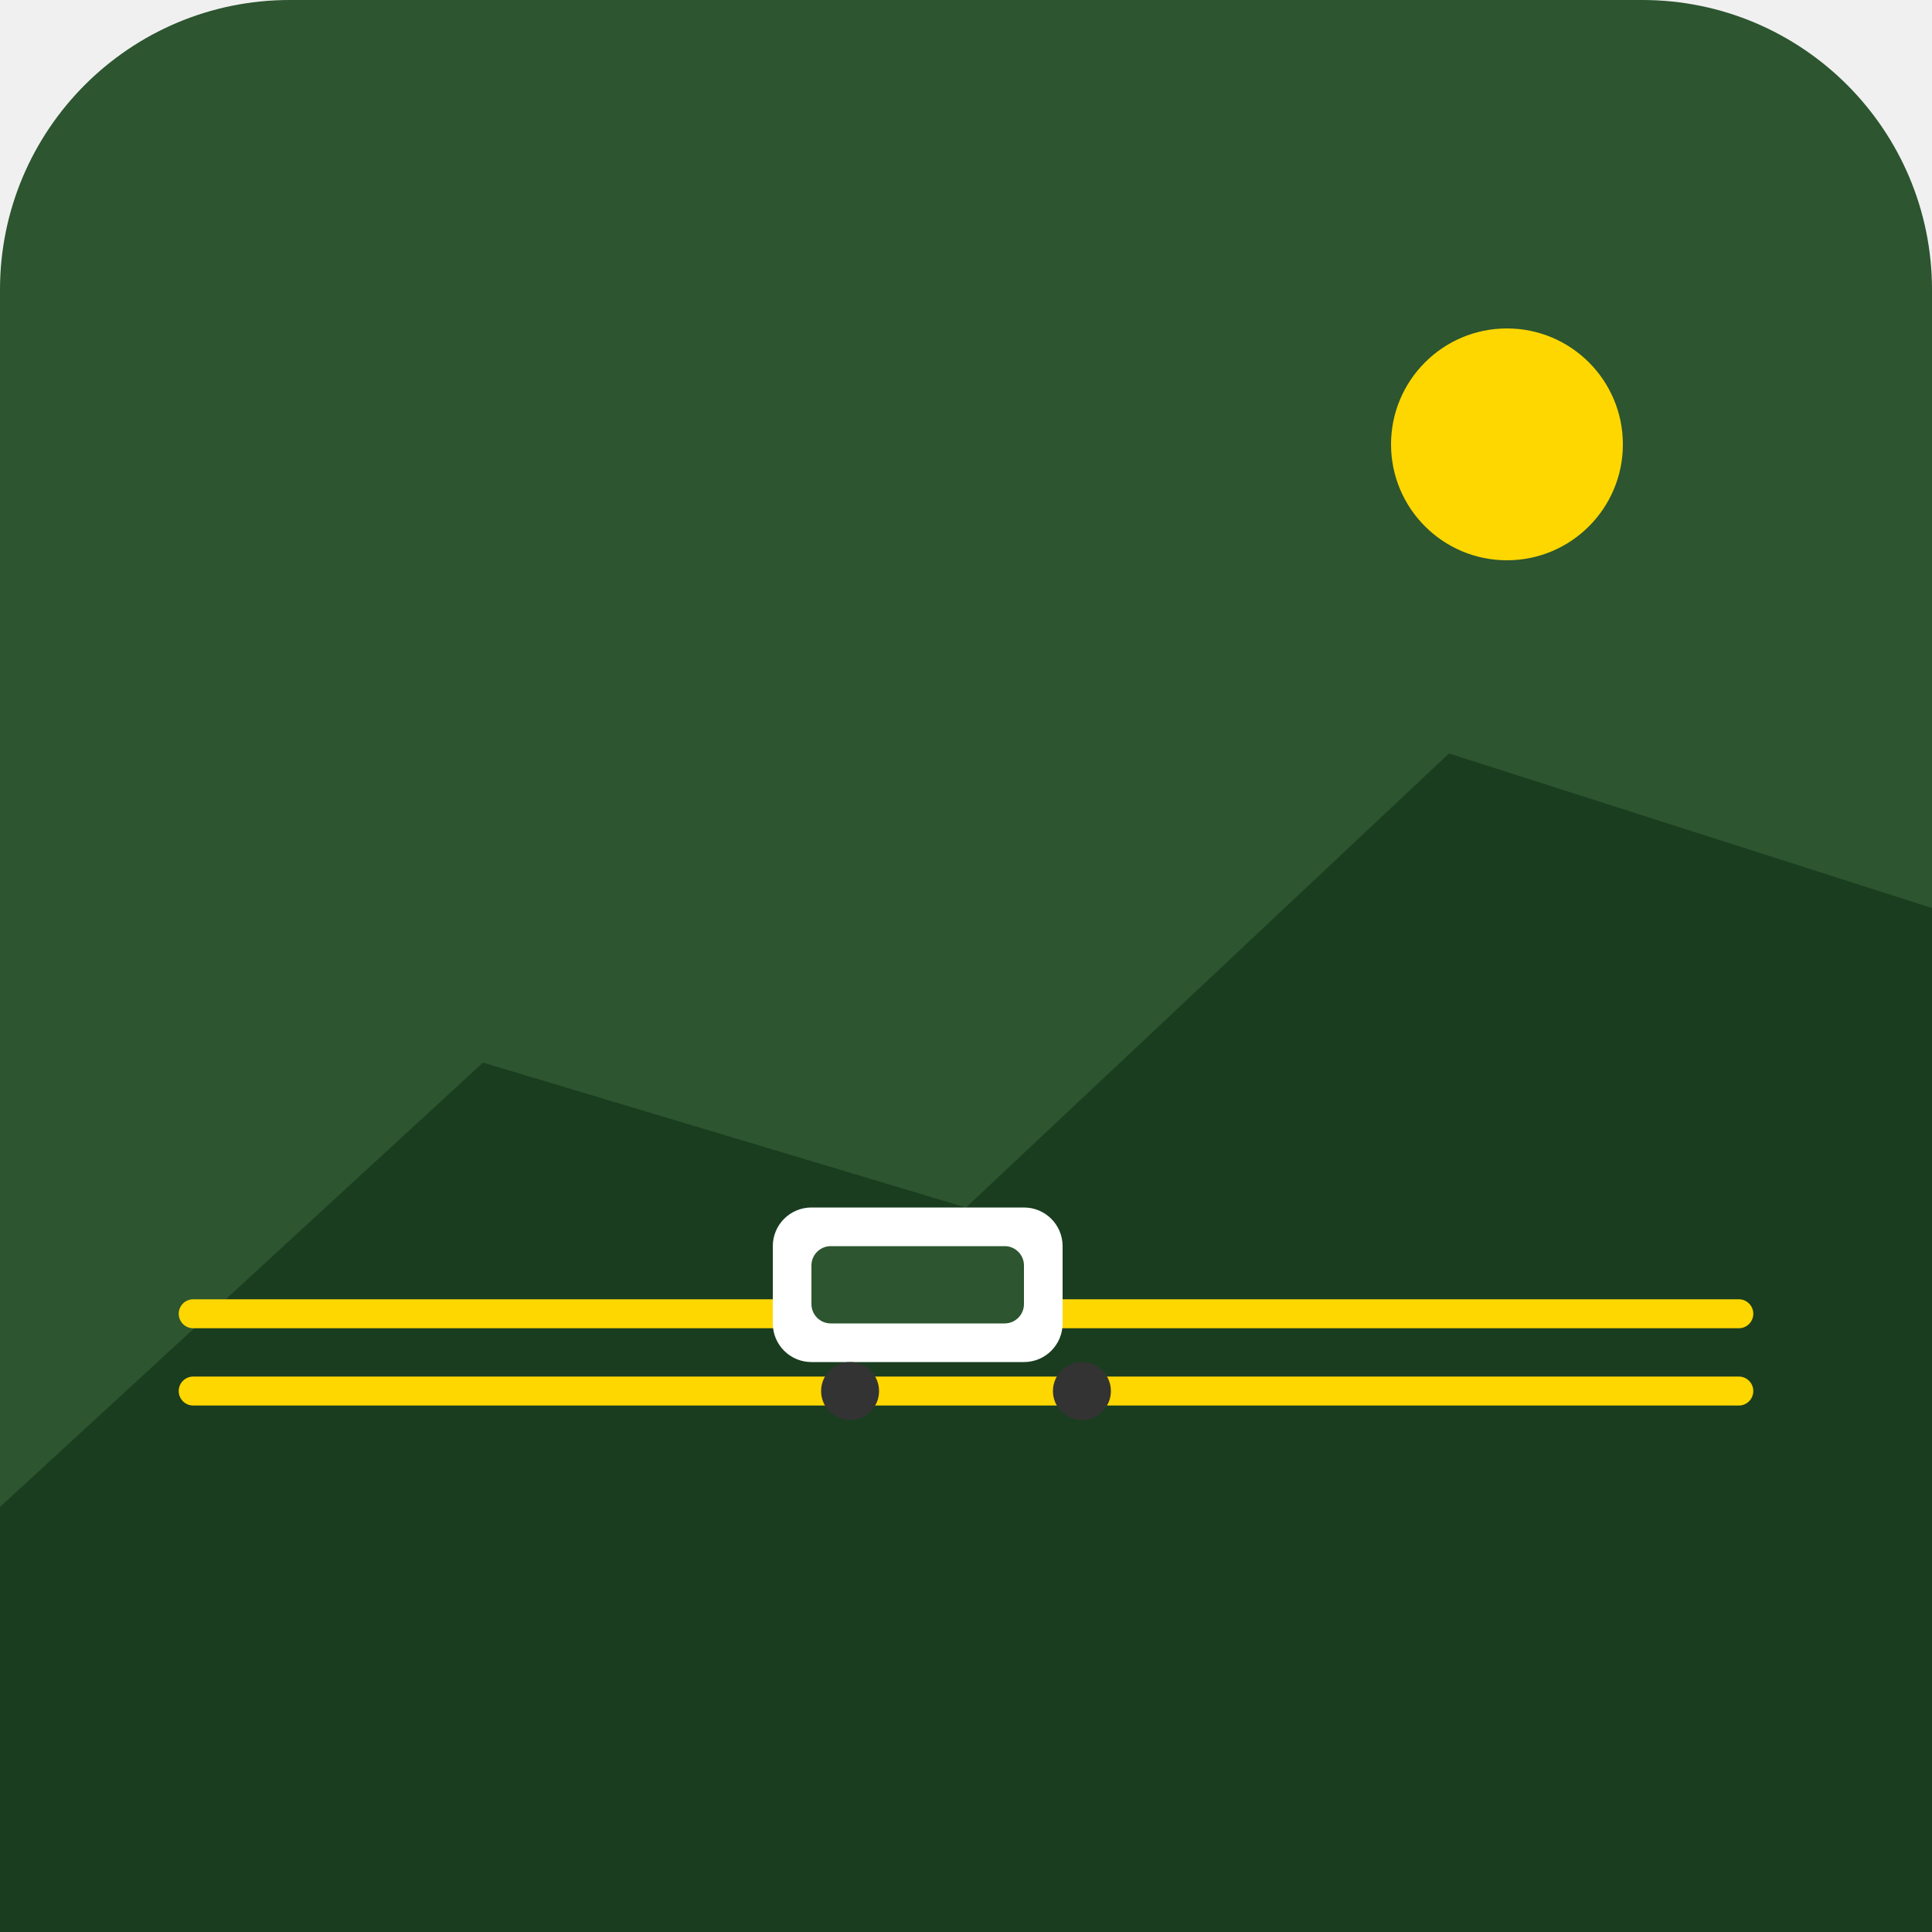
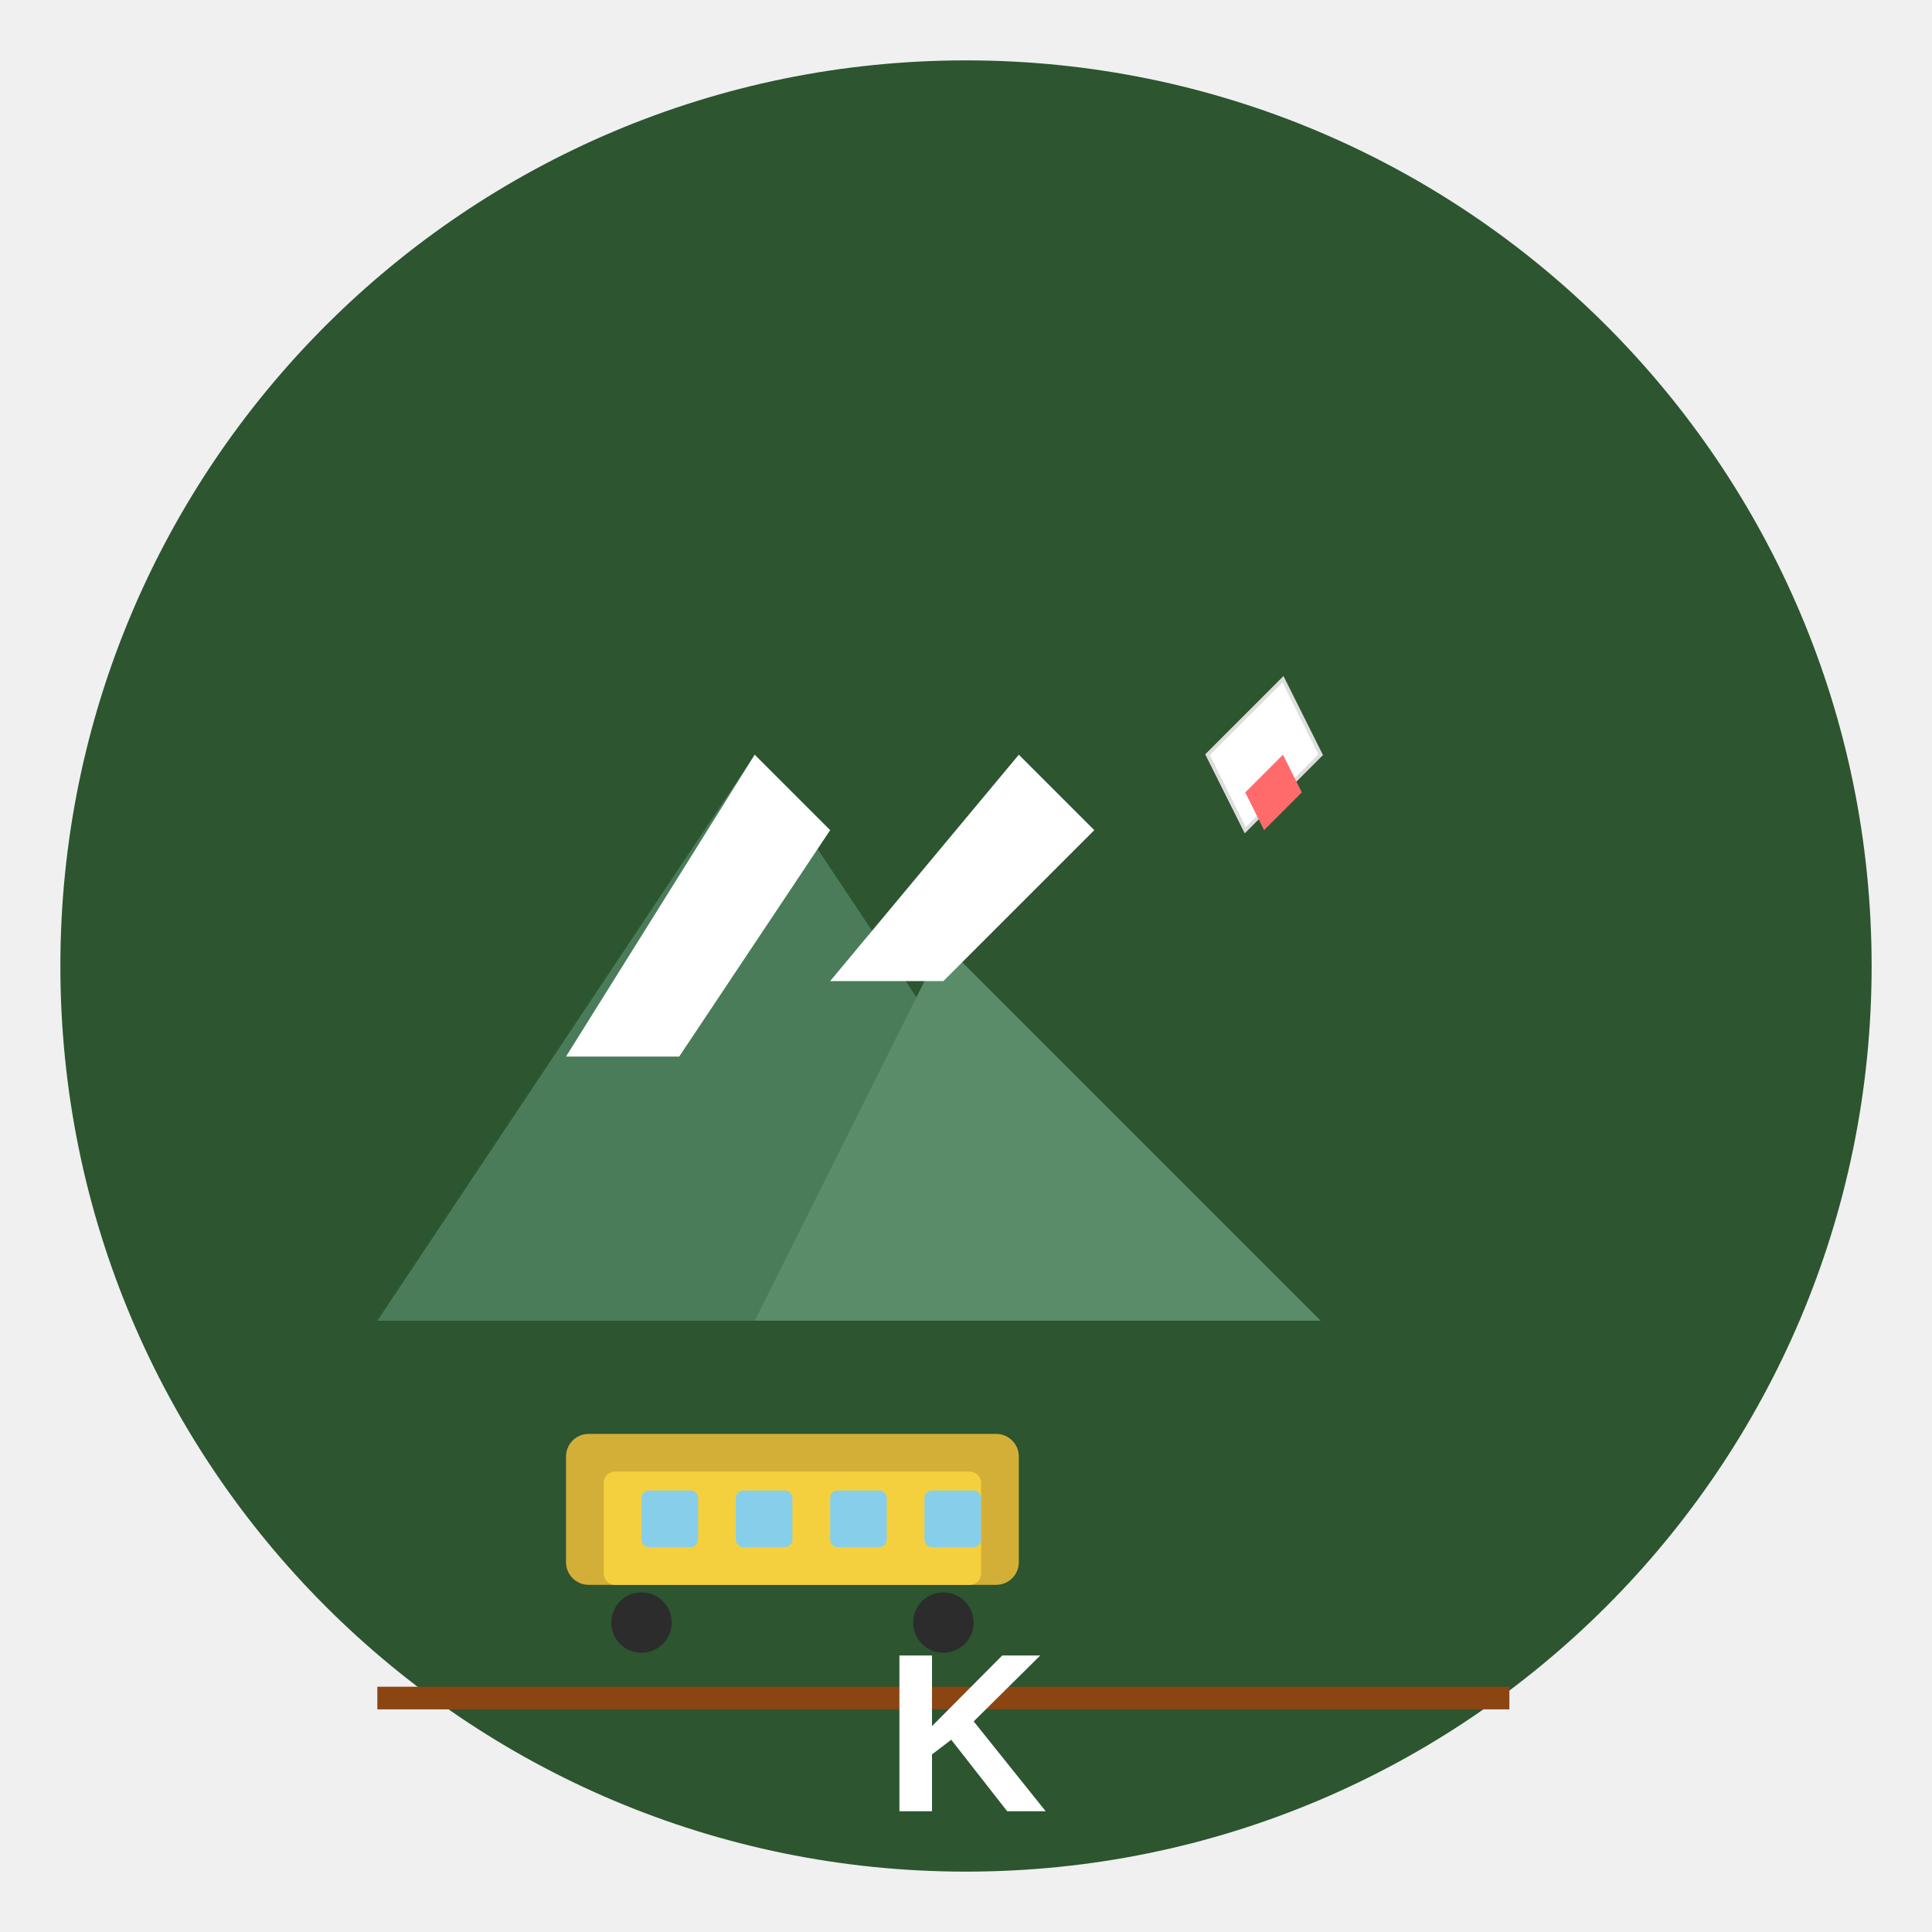
- <svg xmlns="http://www.w3.org/2000/svg" width="512" height="512" viewBox="0 0 512 512" fill="none">
-   <rect width="512" height="512" rx="76.8" fill="#2c5530" />
-   <path d="M0 399.36L128 281.6L256 320L384 199.68L512 240.64L512 512L0 512Z" fill="#1a3d1f" />
-   <path d="M51.2 348.16L460.8 348.16" stroke="#ffd700" stroke-width="7.68" stroke-linecap="round" />
-   <path d="M51.2 368.64L460.8 368.64" stroke="#ffd700" stroke-width="7.68" stroke-linecap="round" />
-   <rect x="204.8" y="320" width="76.8" height="40.96" rx="10.24" fill="#ffffff" />
-   <rect x="215.04" y="330.24" width="56.32" height="20.48" rx="5.12" fill="#2c5530" />
-   <circle cx="225.28" cy="368.64" r="7.68" fill="#333" />
-   <circle cx="286.72" cy="368.64" r="7.68" fill="#333" />
-   <circle cx="399.36" cy="117.76" r="30.72" fill="#ffd700" />
+ <svg xmlns="http://www.w3.org/2000/svg" width="512" height="512" viewBox="0 0 512 512">
+   <circle cx="256" cy="256" r="240" fill="#2c5530" />
+   <path d="M100 350 L200 200 L300 350 L100 350 Z" fill="#4a7c59" />
+   <path d="M200 350 L250 250 L350 350 L200 350 Z" fill="#5a8c69" />
+   <path d="M150 280 L200 200 L220 220 L180 280 Z" fill="#ffffff" />
+   <path d="M220 260 L270 200 L290 220 L250 260 Z" fill="#ffffff" />
+   <rect x="150" y="380" width="120" height="40" rx="6" fill="#d4af37" />
+   <rect x="160" y="390" width="100" height="30" rx="3" fill="#f4d03f" />
+   <rect x="170" y="395" width="15" height="15" rx="2" fill="#87ceeb" />
+   <rect x="195" y="395" width="15" height="15" rx="2" fill="#87ceeb" />
+   <rect x="220" y="395" width="15" height="15" rx="2" fill="#87ceeb" />
+   <rect x="245" y="395" width="15" height="15" rx="2" fill="#87ceeb" />
+   <circle cx="170" cy="430" r="8" fill="#2c2c2c" />
+   <circle cx="250" cy="430" r="8" fill="#2c2c2c" />
+   <line x1="100" y1="450" x2="400" y2="450" stroke="#8b4513" stroke-width="6" />
+   <path d="M320 200 L340 180 L350 200 L330 220 Z" fill="#ffffff" stroke="#ddd" stroke-width="1" />
+   <path d="M330 210 L340 200 L345 210 L335 220 Z" fill="#ff6b6b" />
+   <text x="256" y="480" font-family="Arial, sans-serif" font-size="60" font-weight="bold" fill="#ffffff" text-anchor="middle">K</text>
</svg>
